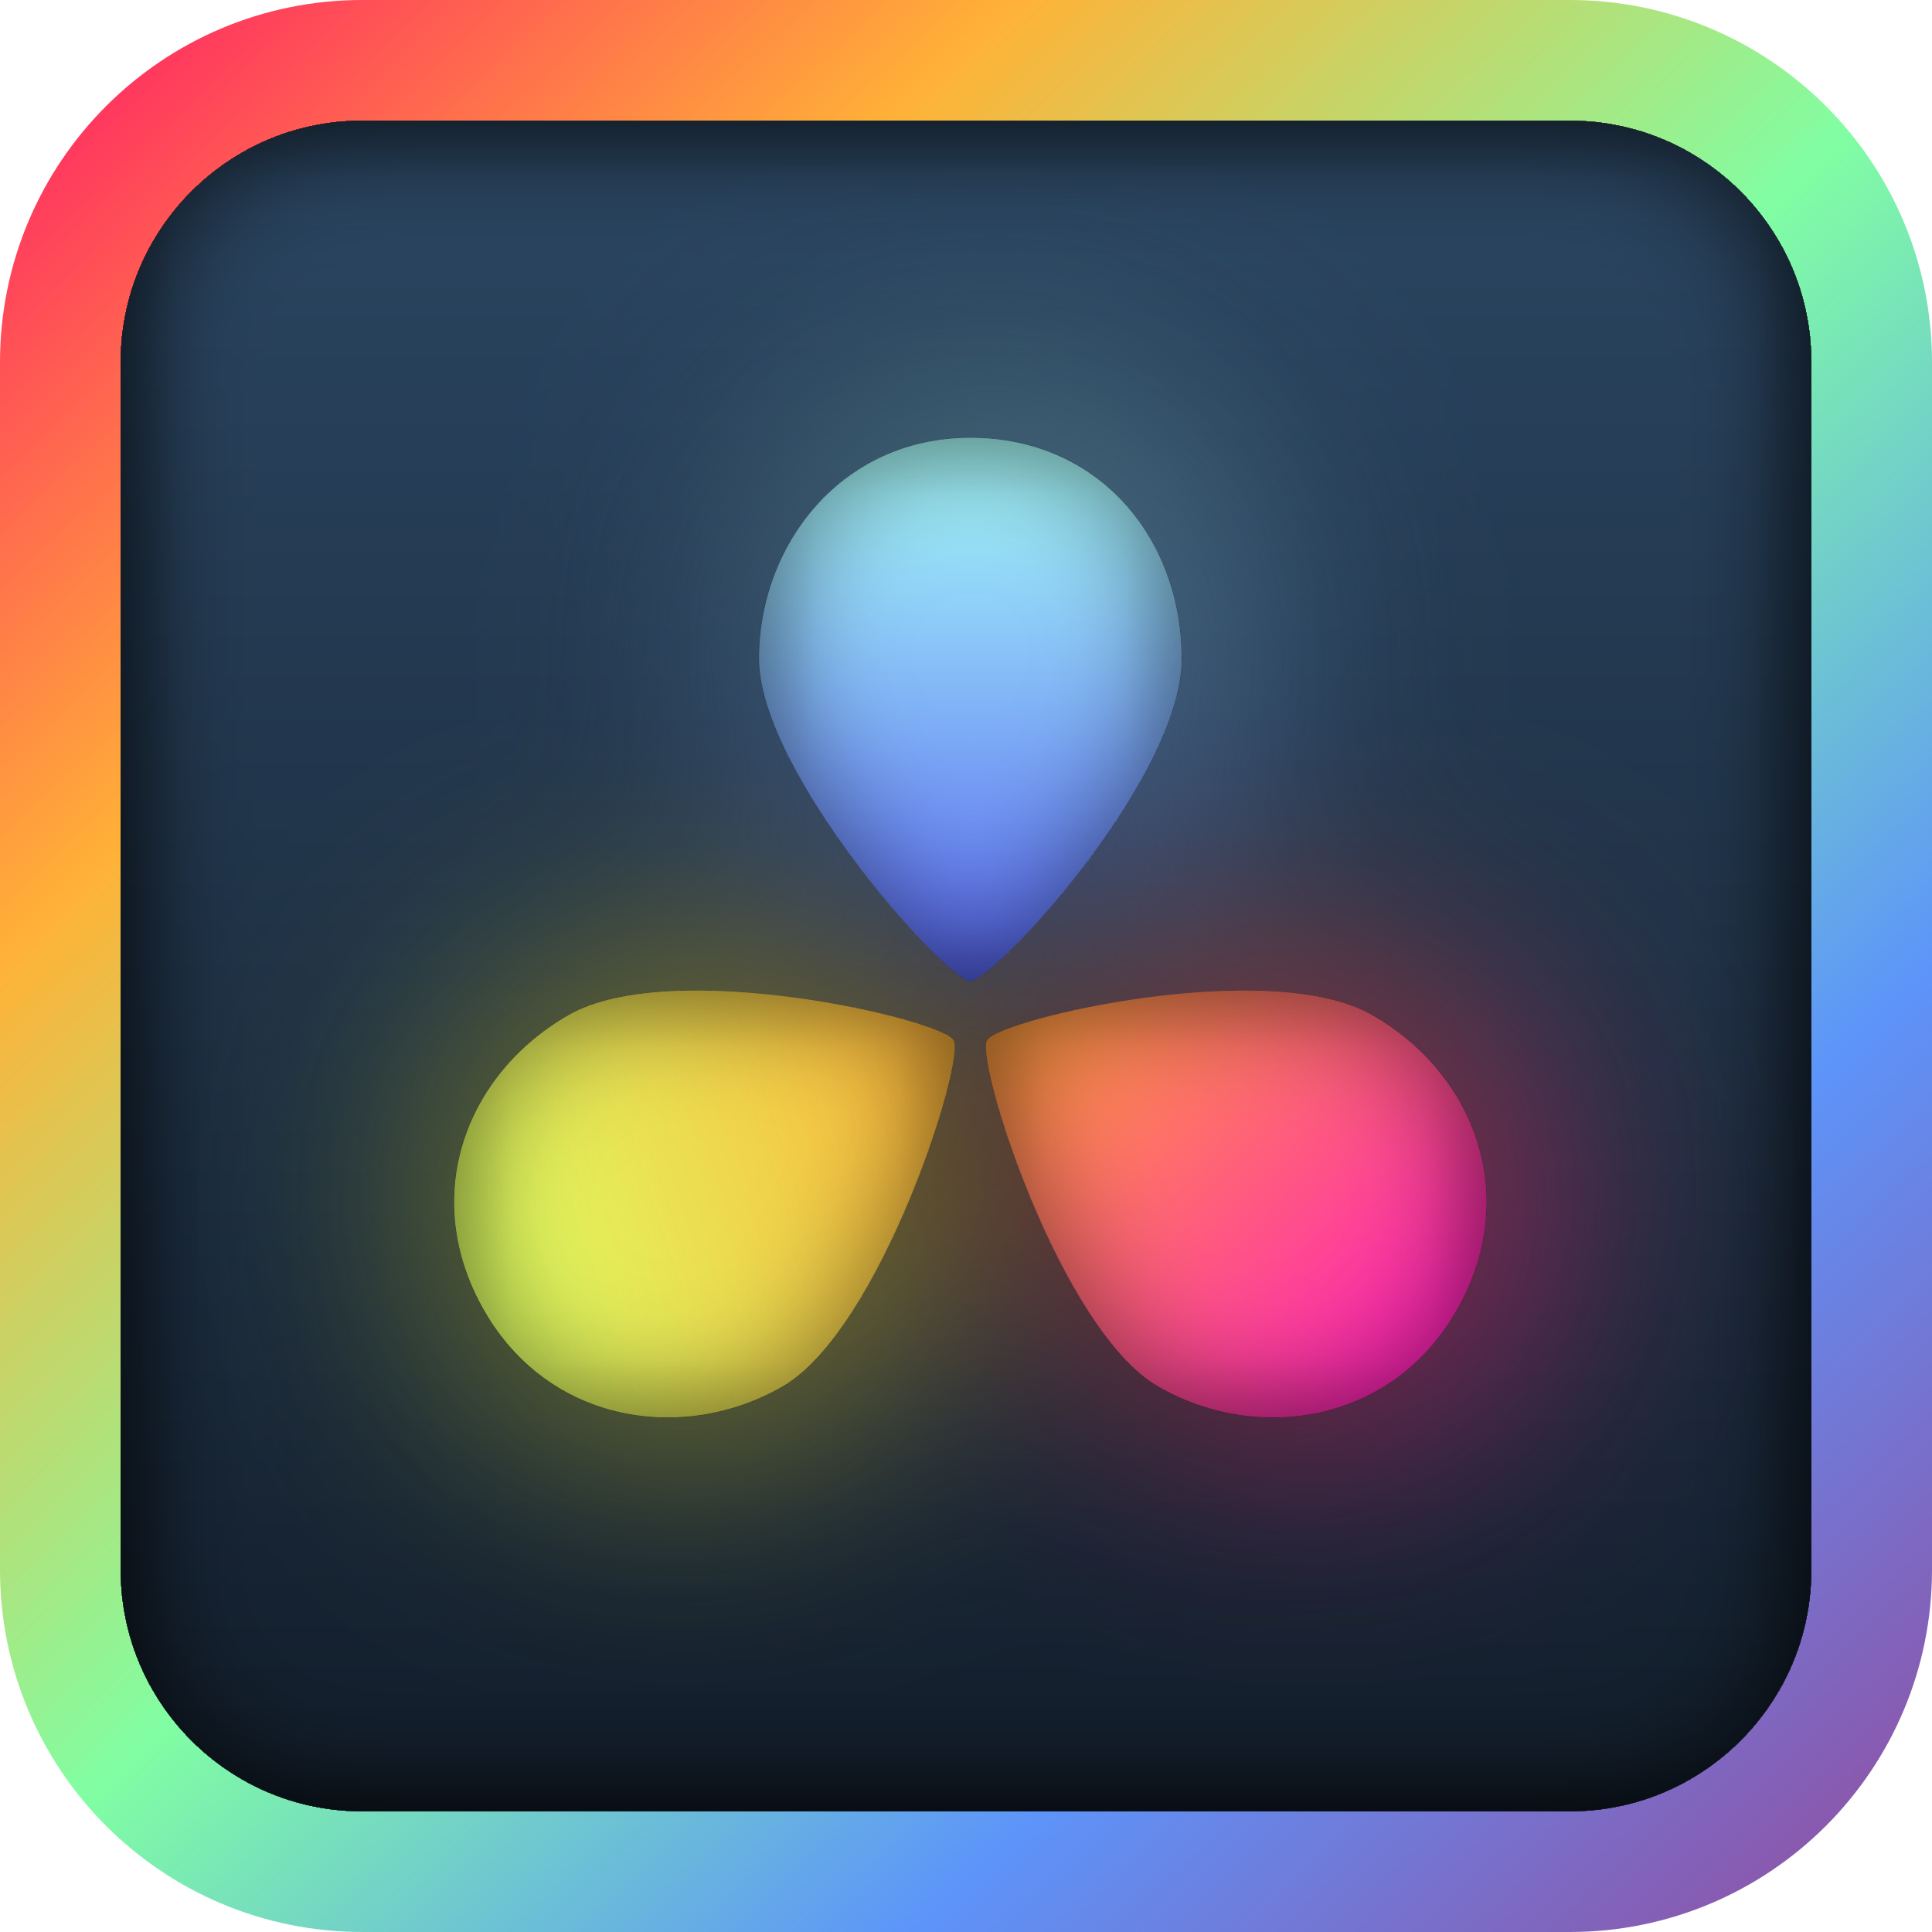
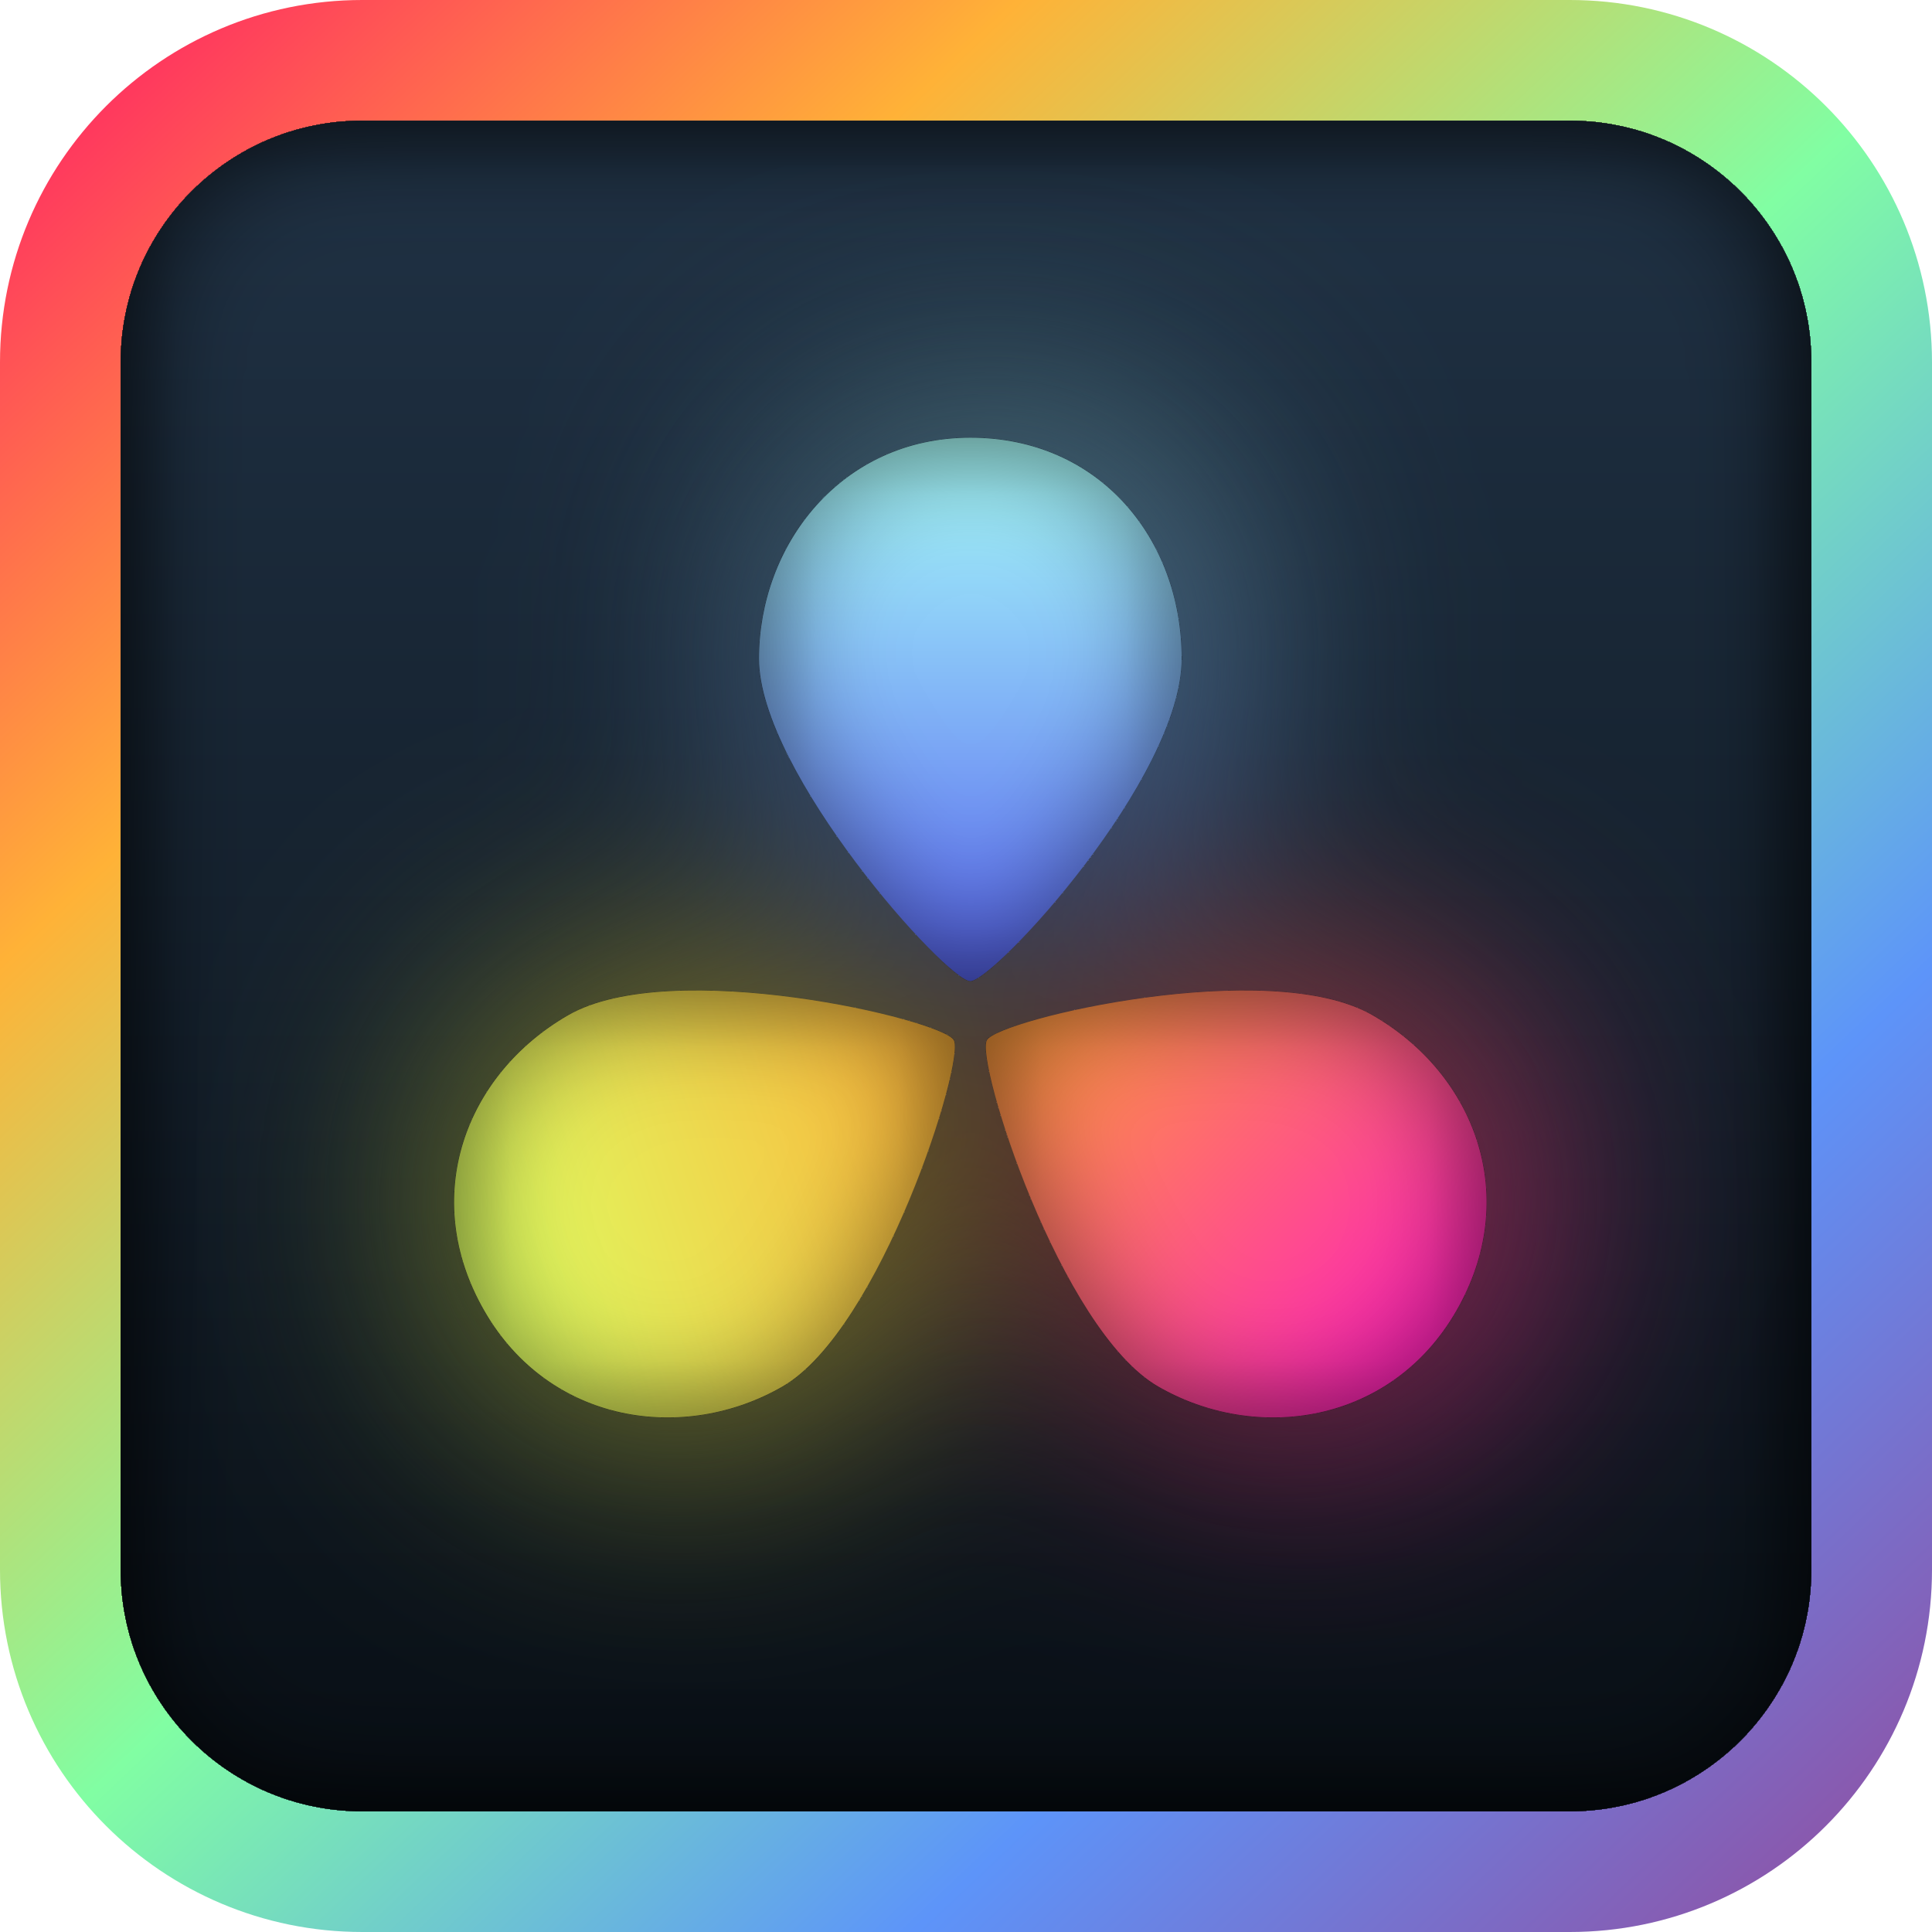
<svg xmlns="http://www.w3.org/2000/svg" width="128" height="128" viewBox="0 0 128 128" fill="none">
  <rect x="4" y="4" width="120" height="120" rx="20" fill="url(#paint0_linear_47_16)" stroke="url(#paint1_linear_47_16)" stroke-width="8" />
  <g filter="url(#filter0_i_47_16)">
    <rect x="8" y="8" width="112" height="112" rx="16" fill="url(#paint2_linear_47_16)" />
  </g>
  <g filter="url(#filter1_f_47_16)">
    <g filter="url(#filter2_i_47_16)">
      <path d="M80.041 43.595C80.041 35.706 74.519 29 65.841 29C57.162 29 51.64 36.1 51.64 43.595C51.64 51.09 64.263 64.896 65.841 64.896C67.418 64.896 80.041 51.484 80.041 43.595Z" fill="url(#paint3_linear_47_16)" />
    </g>
    <g filter="url(#filter3_i_47_16)">
      <path d="M38.64 67.263C31.807 71.207 28.761 79.343 33.1 86.858C37.439 94.374 46.35 95.606 52.84 91.859C59.331 88.112 64.976 70.277 64.187 68.91C63.398 67.544 45.472 63.318 38.64 67.263Z" fill="url(#paint4_linear_47_16)" />
    </g>
    <g filter="url(#filter4_i_47_16)">
      <path d="M93.36 67.263C100.193 71.207 103.239 79.343 98.9 86.858C94.561 94.374 85.65 95.606 79.16 91.859C72.669 88.112 67.024 70.277 67.813 68.91C68.602 67.544 86.528 63.318 93.36 67.263Z" fill="url(#paint5_linear_47_16)" />
    </g>
  </g>
  <g filter="url(#filter5_d_47_16)">
    <g filter="url(#filter6_i_47_16)">
      <path d="M78.287 43.637C78.287 35.725 72.843 29 64.287 29C55.732 29 50.287 36.121 50.287 43.637C50.287 51.154 62.732 65 64.287 65C65.843 65 78.287 51.55 78.287 43.637Z" fill="url(#paint6_linear_47_16)" />
    </g>
    <g filter="url(#filter7_i_47_16)">
      <path d="M37.64 67.263C30.807 71.207 27.761 79.343 32.1 86.858C36.439 94.374 45.35 95.606 51.84 91.859C58.331 88.112 63.976 70.277 63.187 68.91C62.398 67.544 44.472 63.318 37.64 67.263Z" fill="url(#paint7_linear_47_16)" />
    </g>
    <g filter="url(#filter8_i_47_16)">
      <path d="M90.935 67.263C97.767 71.207 100.814 79.343 96.475 86.858C92.135 94.374 83.225 95.606 76.735 91.859C70.244 88.112 64.599 70.277 65.388 68.91C66.177 67.544 84.103 63.318 90.935 67.263Z" fill="url(#paint8_linear_47_16)" />
    </g>
  </g>
  <defs>
    <filter id="filter0_i_47_16" x="8" y="8" width="112" height="112" filterUnits="userSpaceOnUse" color-interpolation-filters="sRGB">
      <feFlood flood-opacity="0" result="BackgroundImageFix" />
      <feBlend mode="normal" in="SourceGraphic" in2="BackgroundImageFix" result="shape" />
      <feColorMatrix in="SourceAlpha" type="matrix" values="0 0 0 0 0 0 0 0 0 0 0 0 0 0 0 0 0 0 127 0" result="hardAlpha" />
      <feOffset />
      <feGaussianBlur stdDeviation="4" />
      <feComposite in2="hardAlpha" operator="arithmetic" k2="-1" k3="1" />
      <feColorMatrix type="matrix" values="0 0 0 0 0 0 0 0 0 0 0 0 0 0 0 0 0 0 0.75 0" />
      <feBlend mode="normal" in2="shape" result="effect1_innerShadow_47_16" />
    </filter>
    <filter id="filter1_f_47_16" x="13.086" y="11" width="105.829" height="100.909" filterUnits="userSpaceOnUse" color-interpolation-filters="sRGB">
      <feFlood flood-opacity="0" result="BackgroundImageFix" />
      <feBlend mode="normal" in="SourceGraphic" in2="BackgroundImageFix" result="shape" />
      <feGaussianBlur stdDeviation="9" result="effect1_foregroundBlur_47_16" />
    </filter>
    <filter id="filter2_i_47_16" x="51.64" y="29" width="28.401" height="35.896" filterUnits="userSpaceOnUse" color-interpolation-filters="sRGB">
      <feFlood flood-opacity="0" result="BackgroundImageFix" />
      <feBlend mode="normal" in="SourceGraphic" in2="BackgroundImageFix" result="shape" />
      <feColorMatrix in="SourceAlpha" type="matrix" values="0 0 0 0 0 0 0 0 0 0 0 0 0 0 0 0 0 0 127 0" result="hardAlpha" />
      <feOffset />
      <feGaussianBlur stdDeviation="4" />
      <feComposite in2="hardAlpha" operator="arithmetic" k2="-1" k3="1" />
      <feColorMatrix type="matrix" values="0 0 0 0 0 0 0 0 0 0 0 0 0 0 0 0 0 0 0.5 0" />
      <feBlend mode="normal" in2="shape" result="effect1_innerShadow_47_16" />
    </filter>
    <filter id="filter3_i_47_16" x="31.086" y="65.621" width="33.175" height="28.288" filterUnits="userSpaceOnUse" color-interpolation-filters="sRGB">
      <feFlood flood-opacity="0" result="BackgroundImageFix" />
      <feBlend mode="normal" in="SourceGraphic" in2="BackgroundImageFix" result="shape" />
      <feColorMatrix in="SourceAlpha" type="matrix" values="0 0 0 0 0 0 0 0 0 0 0 0 0 0 0 0 0 0 127 0" result="hardAlpha" />
      <feOffset />
      <feGaussianBlur stdDeviation="4" />
      <feComposite in2="hardAlpha" operator="arithmetic" k2="-1" k3="1" />
      <feColorMatrix type="matrix" values="0 0 0 0 0 0 0 0 0 0 0 0 0 0 0 0 0 0 0.5 0" />
      <feBlend mode="normal" in2="shape" result="effect1_innerShadow_47_16" />
    </filter>
    <filter id="filter4_i_47_16" x="67.739" y="65.621" width="33.175" height="28.288" filterUnits="userSpaceOnUse" color-interpolation-filters="sRGB">
      <feFlood flood-opacity="0" result="BackgroundImageFix" />
      <feBlend mode="normal" in="SourceGraphic" in2="BackgroundImageFix" result="shape" />
      <feColorMatrix in="SourceAlpha" type="matrix" values="0 0 0 0 0 0 0 0 0 0 0 0 0 0 0 0 0 0 127 0" result="hardAlpha" />
      <feOffset />
      <feGaussianBlur stdDeviation="4" />
      <feComposite in2="hardAlpha" operator="arithmetic" k2="-1" k3="1" />
      <feColorMatrix type="matrix" values="0 0 0 0 0 0 0 0 0 0 0 0 0 0 0 0 0 0 0.5 0" />
      <feBlend mode="normal" in2="shape" result="effect1_innerShadow_47_16" />
    </filter>
    <filter id="filter5_d_47_16" x="14.086" y="13" width="100.404" height="96.909" filterUnits="userSpaceOnUse" color-interpolation-filters="sRGB">
      <feFlood flood-opacity="0" result="BackgroundImageFix" />
      <feColorMatrix in="SourceAlpha" type="matrix" values="0 0 0 0 0 0 0 0 0 0 0 0 0 0 0 0 0 0 127 0" result="hardAlpha" />
      <feOffset />
      <feGaussianBlur stdDeviation="8" />
      <feComposite in2="hardAlpha" operator="out" />
      <feColorMatrix type="matrix" values="0 0 0 0 0 0 0 0 0 0 0 0 0 0 0 0 0 0 0.5 0" />
      <feBlend mode="normal" in2="BackgroundImageFix" result="effect1_dropShadow_47_16" />
      <feBlend mode="normal" in="SourceGraphic" in2="effect1_dropShadow_47_16" result="shape" />
    </filter>
    <filter id="filter6_i_47_16" x="50.287" y="29" width="28" height="36" filterUnits="userSpaceOnUse" color-interpolation-filters="sRGB">
      <feFlood flood-opacity="0" result="BackgroundImageFix" />
      <feBlend mode="normal" in="SourceGraphic" in2="BackgroundImageFix" result="shape" />
      <feColorMatrix in="SourceAlpha" type="matrix" values="0 0 0 0 0 0 0 0 0 0 0 0 0 0 0 0 0 0 127 0" result="hardAlpha" />
      <feOffset />
      <feGaussianBlur stdDeviation="4" />
      <feComposite in2="hardAlpha" operator="arithmetic" k2="-1" k3="1" />
      <feColorMatrix type="matrix" values="0 0 0 0 0 0 0 0 0 0 0 0 0 0 0 0 0 0 0.5 0" />
      <feBlend mode="normal" in2="shape" result="effect1_innerShadow_47_16" />
    </filter>
    <filter id="filter7_i_47_16" x="30.086" y="65.621" width="33.175" height="28.288" filterUnits="userSpaceOnUse" color-interpolation-filters="sRGB">
      <feFlood flood-opacity="0" result="BackgroundImageFix" />
      <feBlend mode="normal" in="SourceGraphic" in2="BackgroundImageFix" result="shape" />
      <feColorMatrix in="SourceAlpha" type="matrix" values="0 0 0 0 0 0 0 0 0 0 0 0 0 0 0 0 0 0 127 0" result="hardAlpha" />
      <feOffset />
      <feGaussianBlur stdDeviation="4" />
      <feComposite in2="hardAlpha" operator="arithmetic" k2="-1" k3="1" />
      <feColorMatrix type="matrix" values="0 0 0 0 0 0 0 0 0 0 0 0 0 0 0 0 0 0 0.5 0" />
      <feBlend mode="normal" in2="shape" result="effect1_innerShadow_47_16" />
    </filter>
    <filter id="filter8_i_47_16" x="65.314" y="65.621" width="33.175" height="28.288" filterUnits="userSpaceOnUse" color-interpolation-filters="sRGB">
      <feFlood flood-opacity="0" result="BackgroundImageFix" />
      <feBlend mode="normal" in="SourceGraphic" in2="BackgroundImageFix" result="shape" />
      <feColorMatrix in="SourceAlpha" type="matrix" values="0 0 0 0 0 0 0 0 0 0 0 0 0 0 0 0 0 0 127 0" result="hardAlpha" />
      <feOffset />
      <feGaussianBlur stdDeviation="4" />
      <feComposite in2="hardAlpha" operator="arithmetic" k2="-1" k3="1" />
      <feColorMatrix type="matrix" values="0 0 0 0 0 0 0 0 0 0 0 0 0 0 0 0 0 0 0.5 0" />
      <feBlend mode="normal" in2="shape" result="effect1_innerShadow_47_16" />
    </filter>
    <linearGradient id="paint0_linear_47_16" x1="64" y1="0" x2="64" y2="128" gradientUnits="userSpaceOnUse">
      <stop stop-color="#2B4662" />
      <stop offset="1" stop-color="#121D2A" />
    </linearGradient>
    <linearGradient id="paint1_linear_47_16" x1="3.431" y1="-1.93967e-07" x2="124.569" y2="128" gradientUnits="userSpaceOnUse">
      <stop stop-color="#FF1F66" />
      <stop offset="0.25" stop-color="#FFB237" />
      <stop offset="0.5" stop-color="#81FEA3" />
      <stop offset="0.75" stop-color="#5D94F9" />
      <stop offset="1" stop-color="#924D9F" />
    </linearGradient>
    <linearGradient id="paint2_linear_47_16" x1="64" y1="8" x2="64" y2="120" gradientUnits="userSpaceOnUse">
-       <stop stop-color="#2B4662" />
-       <stop offset="1" stop-color="#121D2A" />
+       <stop stop-color="#203245" />
+       <stop offset="1" stop-color="#080E14" />
    </linearGradient>
    <linearGradient id="paint3_linear_47_16" x1="65.841" y1="29" x2="65.841" y2="64.896" gradientUnits="userSpaceOnUse">
      <stop stop-color="#A8FFFB" />
      <stop offset="1" stop-color="#5865F2" />
    </linearGradient>
    <linearGradient id="paint4_linear_47_16" x1="33.071" y1="86.807" x2="66.47" y2="75.798" gradientUnits="userSpaceOnUse">
      <stop stop-color="#DDFF62" />
      <stop offset="1" stop-color="#FFB33A" />
    </linearGradient>
    <linearGradient id="paint5_linear_47_16" x1="68.115" y1="68.386" x2="93.64" y2="92.607" gradientUnits="userSpaceOnUse">
      <stop stop-color="#FF9D3B" />
      <stop offset="1" stop-color="#FF25B6" />
    </linearGradient>
    <linearGradient id="paint6_linear_47_16" x1="64.287" y1="29" x2="64.287" y2="65" gradientUnits="userSpaceOnUse">
      <stop stop-color="#A8FFFB" />
      <stop offset="1" stop-color="#5865F2" />
    </linearGradient>
    <linearGradient id="paint7_linear_47_16" x1="32.071" y1="86.807" x2="65.47" y2="75.798" gradientUnits="userSpaceOnUse">
      <stop stop-color="#DDFF62" />
      <stop offset="1" stop-color="#FFB33A" />
    </linearGradient>
    <linearGradient id="paint8_linear_47_16" x1="65.69" y1="68.386" x2="91.215" y2="92.607" gradientUnits="userSpaceOnUse">
      <stop stop-color="#FF9D3B" />
      <stop offset="1" stop-color="#FF25B6" />
    </linearGradient>
  </defs>
</svg>
